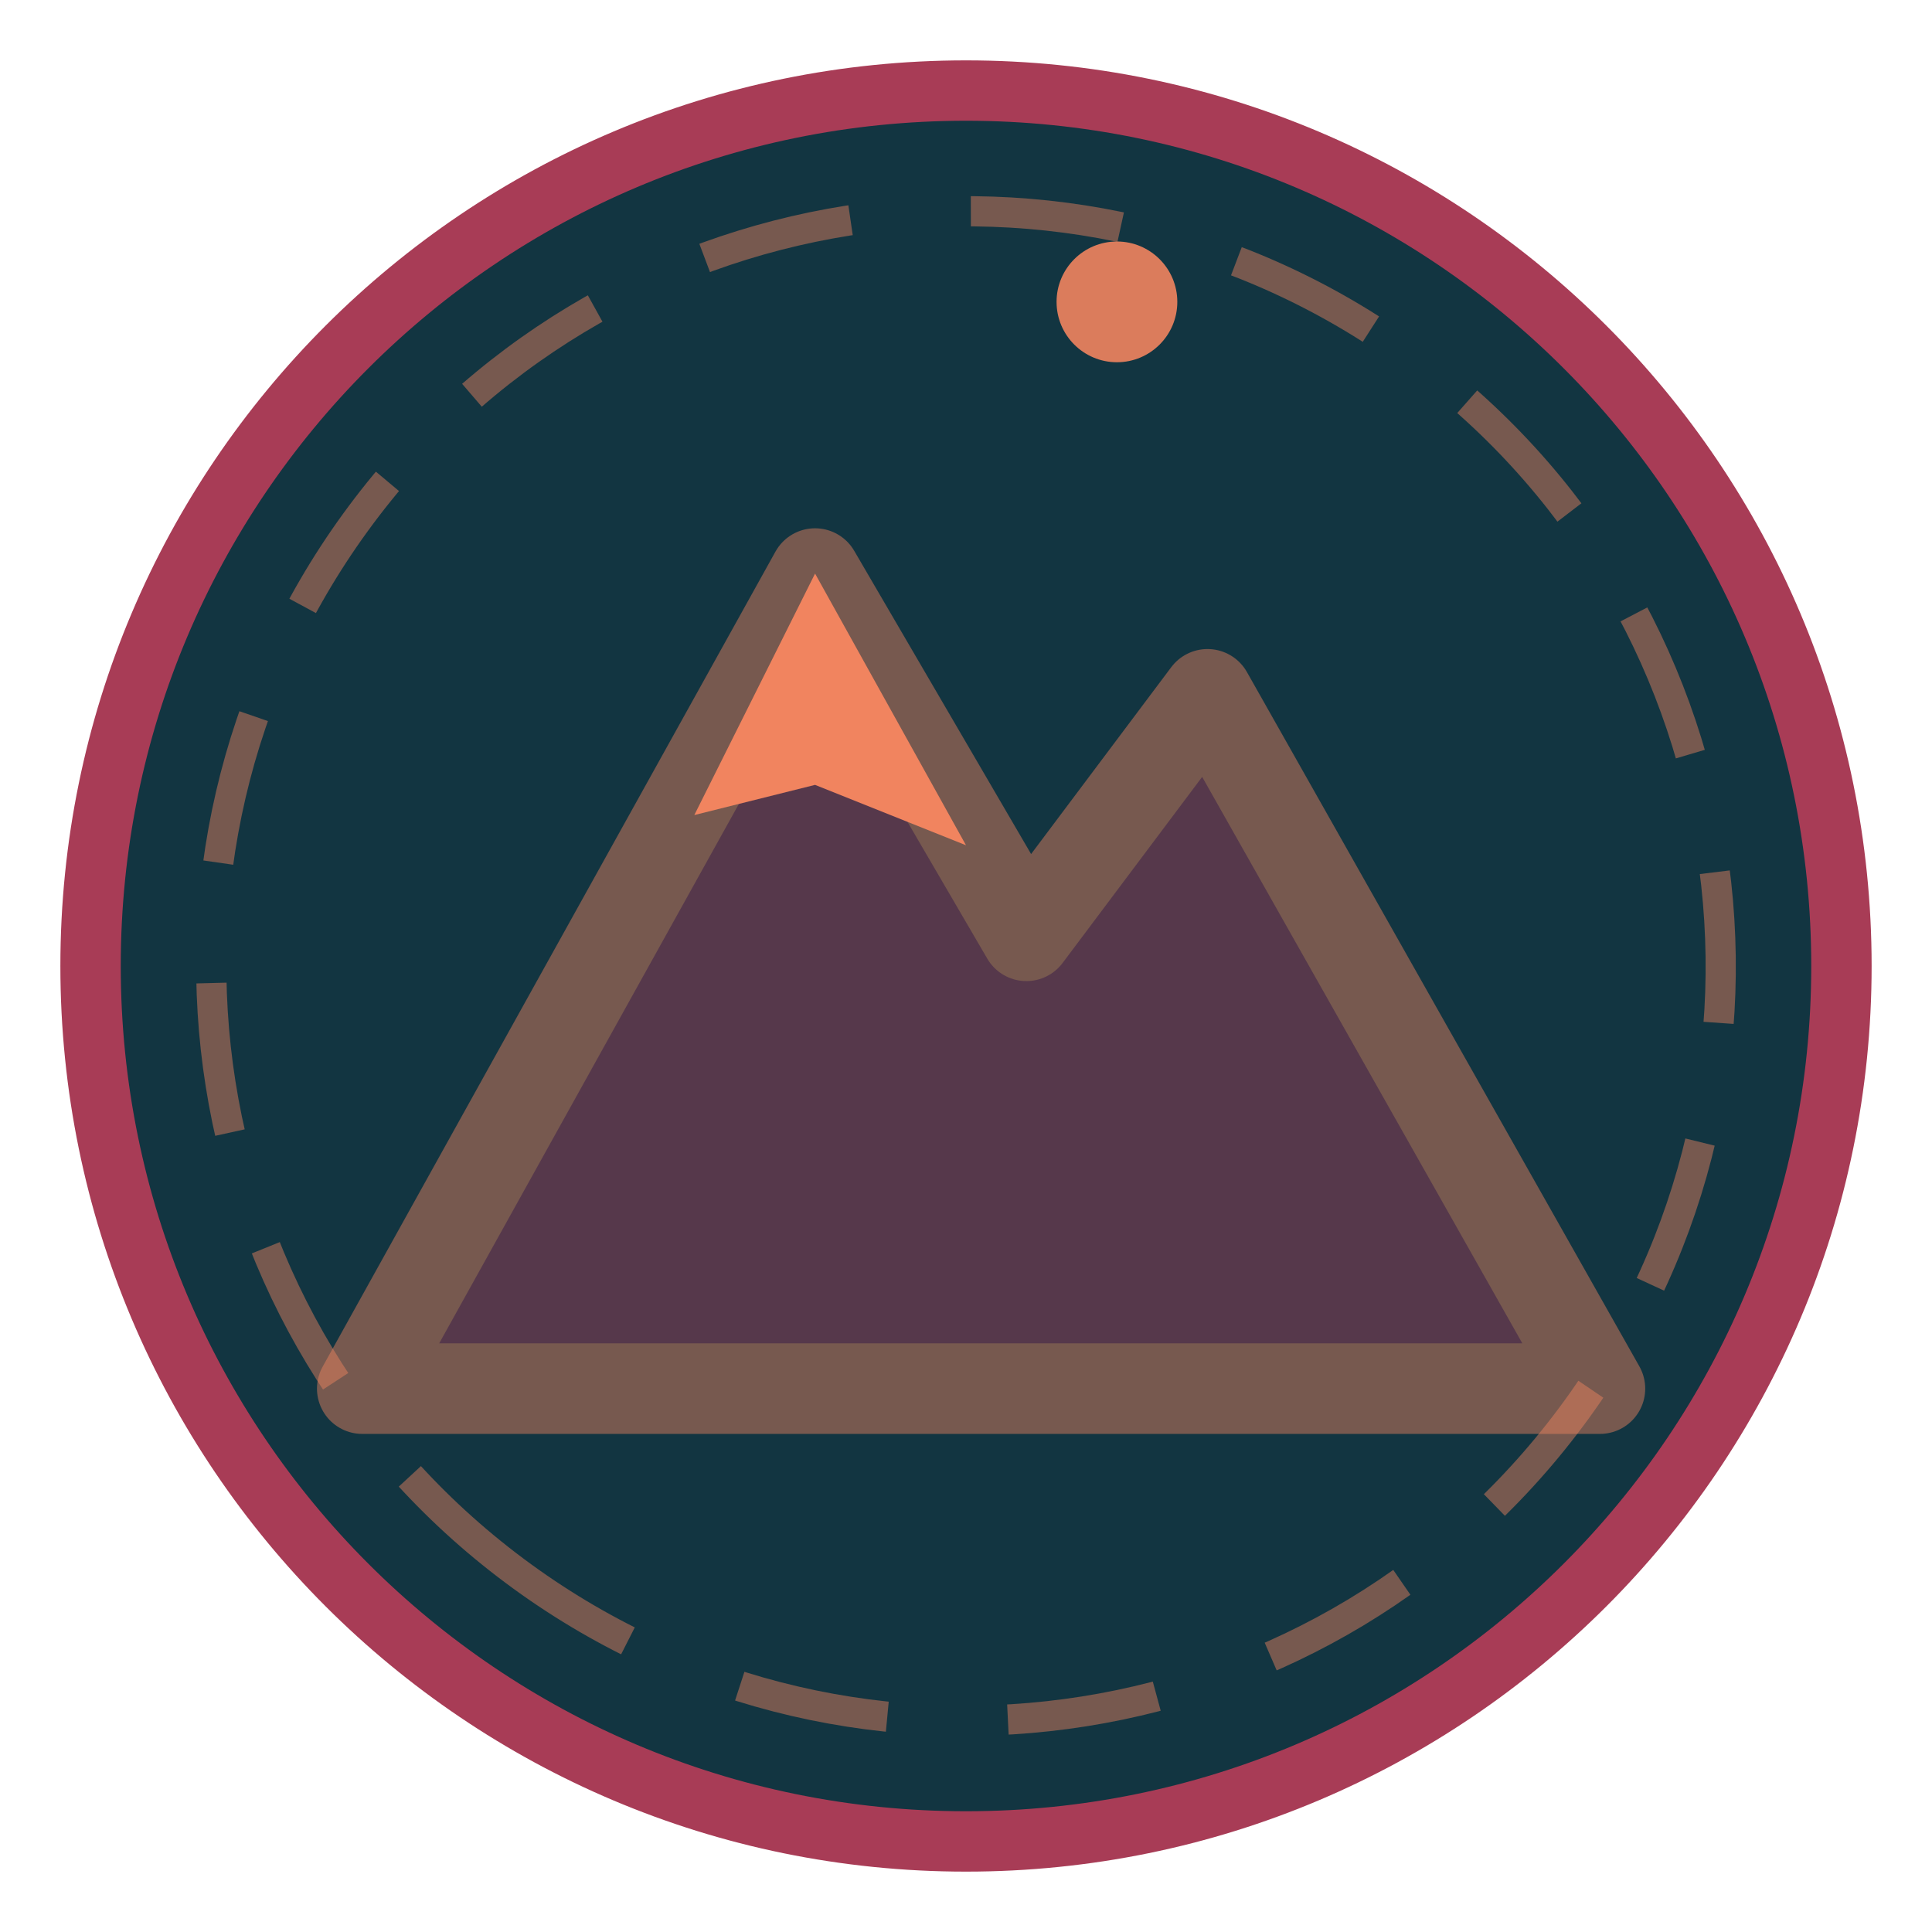
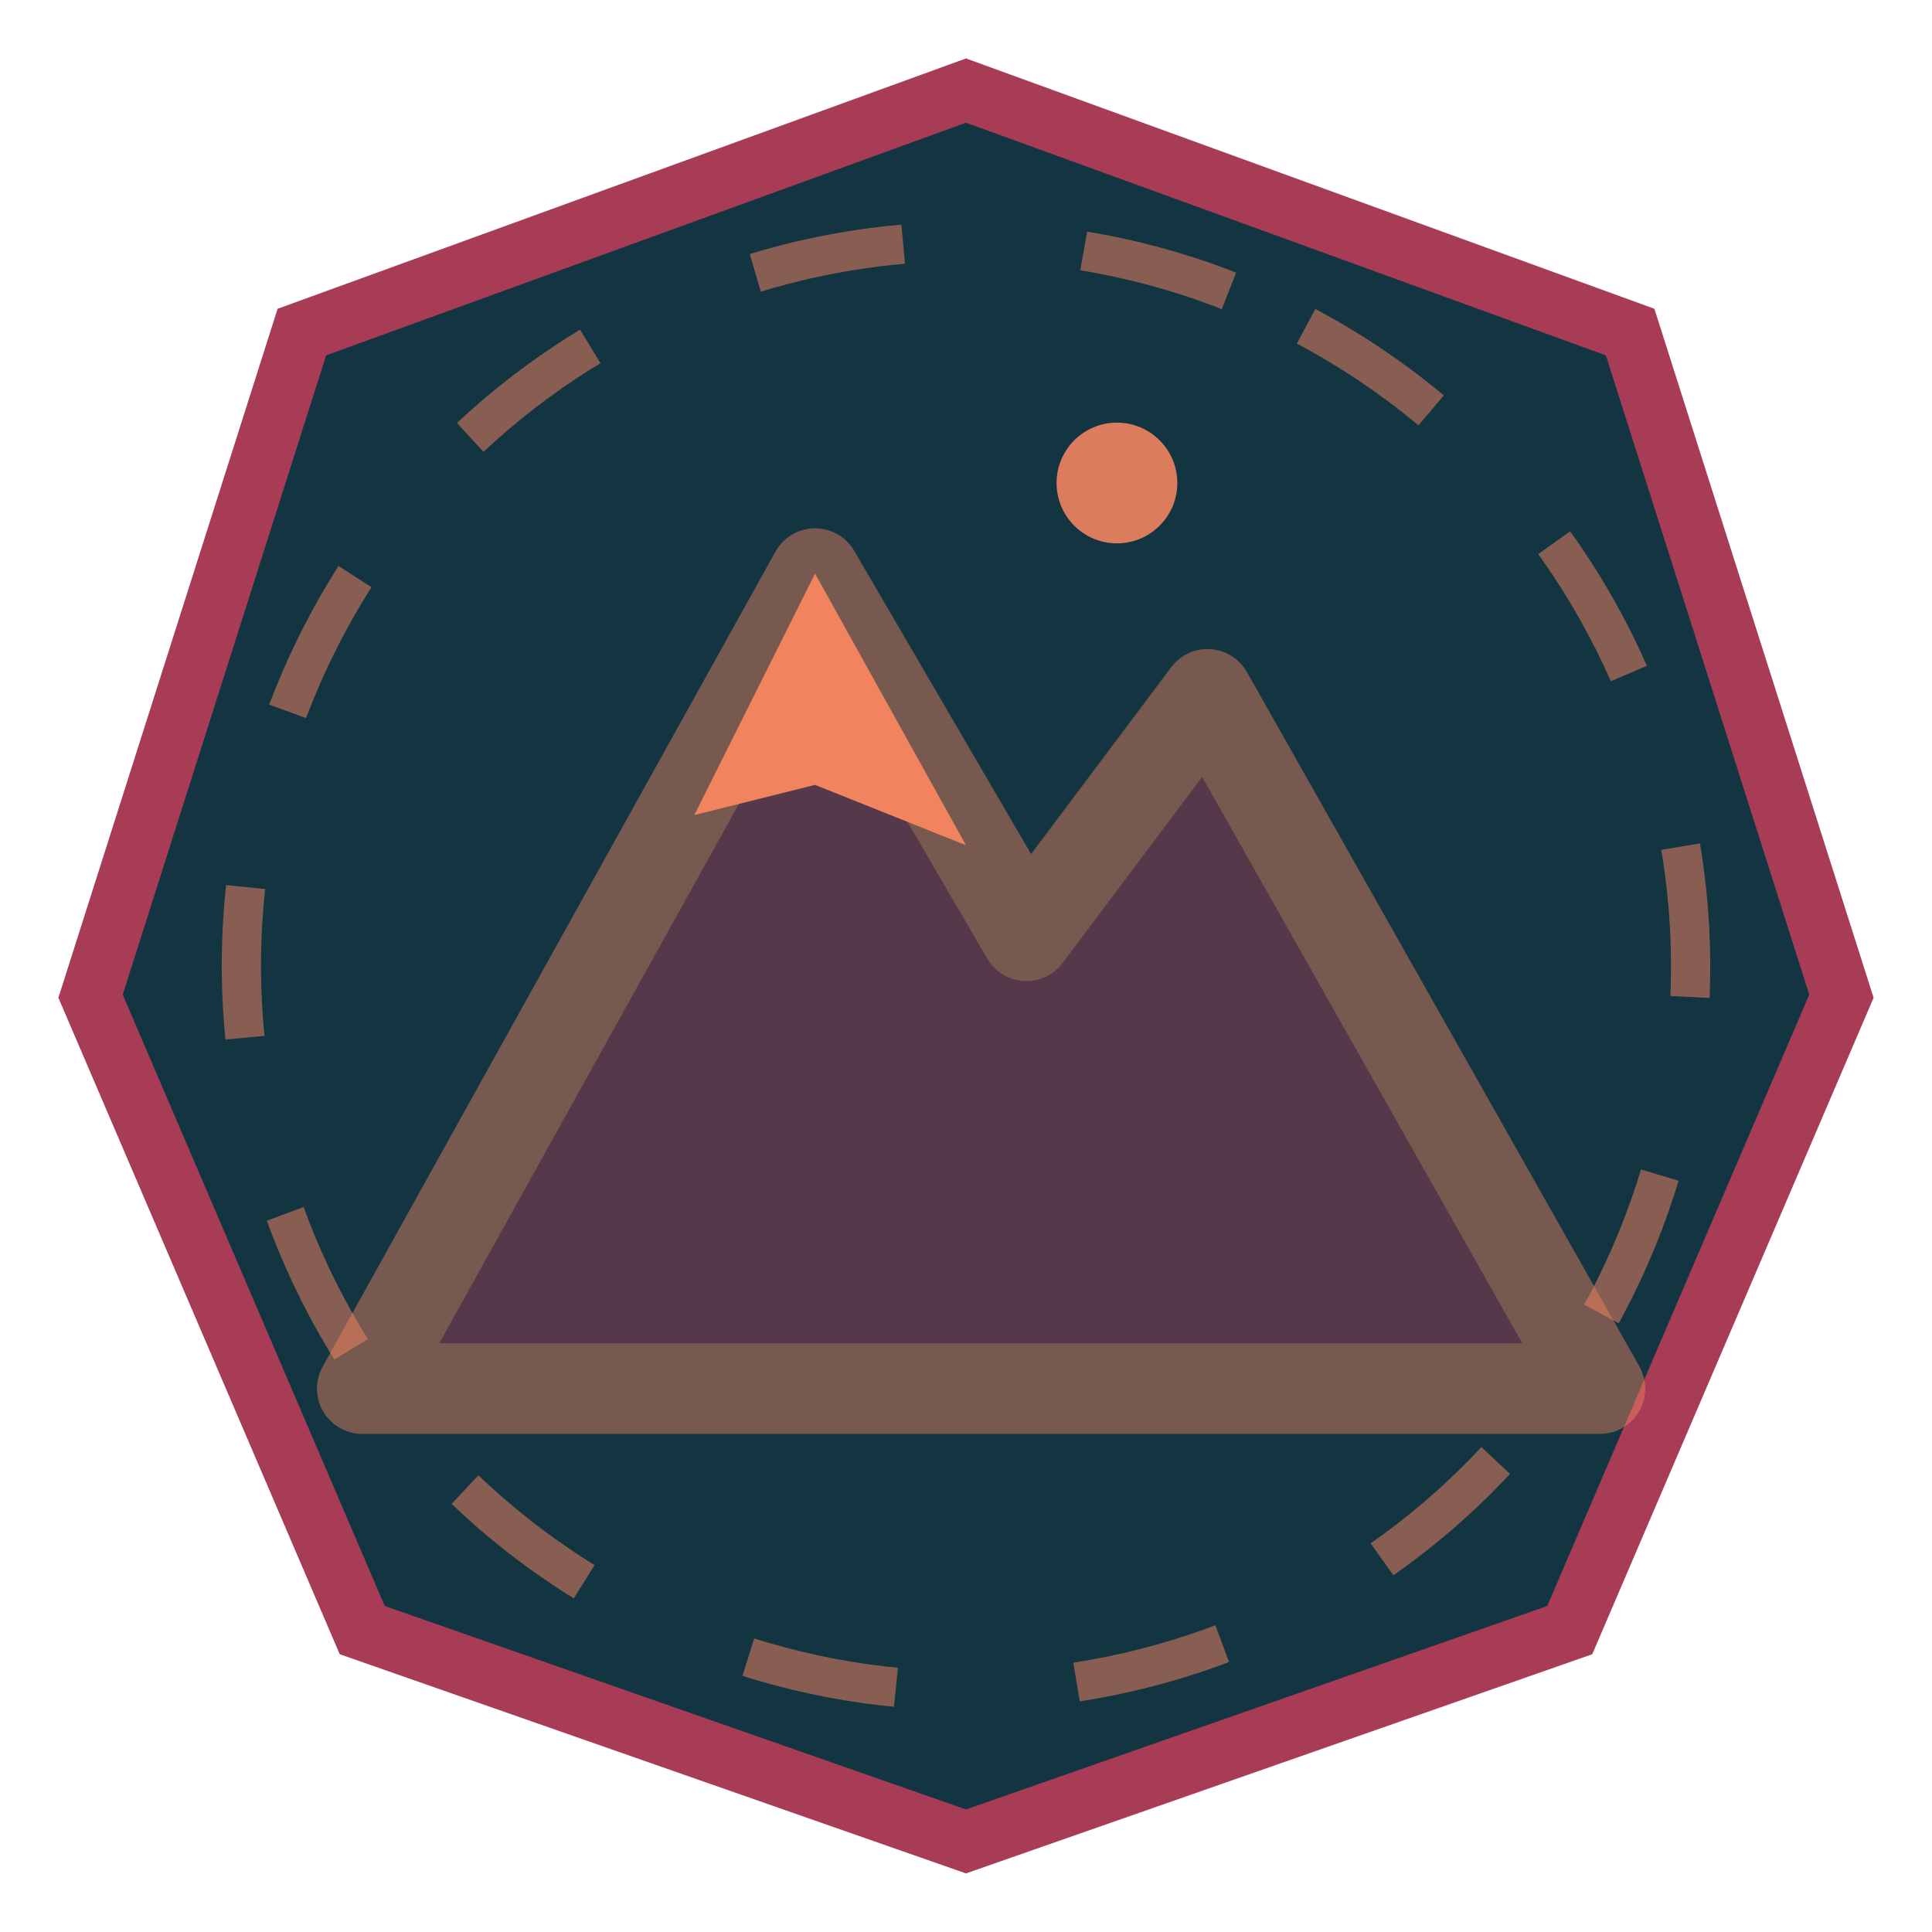
<svg xmlns="http://www.w3.org/2000/svg" viewBox="0 0 64 64">
  <defs>
-     <linearGradient id="badge-18" x1="8" y1="8" x2="56" y2="56">
+     <linearGradient id="badge-14" x1="8" y1="8" x2="56" y2="56">
      <stop stop-color="#123541" />
      <stop offset="1" stop-color="#061923" />
    </linearGradient>
  </defs>
-   <circle cx="32" cy="32" r="29" fill="url(#badge-18)" stroke="#a83c56" stroke-width="2" />
-   <circle cx="32" cy="32" r="25" fill="none" stroke="#f1845f" stroke-width="1" opacity=".45" stroke-dasharray="5 4" transform="rotate(126 32 32)" />
+   <path d="M32 3 54 11l7 22-9 21-20 7-20-7-9-21 7-22L32 3Z" fill="url(#badge-14)" stroke="#a83c56" stroke-width="2" />
+   <circle cx="32" cy="32" r="24" fill="none" stroke="#f1845f" stroke-width="1.3" opacity=".52" stroke-dasharray="5 6" transform="rotate(298 32 32)" />
  <path d="m12 46 15-27 7 12 6-8 13 23H12Z" fill="#a83c56" opacity=".45" stroke="#f1845f" stroke-width="3" stroke-linejoin="round" />
  <path d="m23 27 4-8 5 9-5-2-4 1Z" fill="#f1845f" />
-   <circle cx="37" cy="10" r="2" fill="#f1845f" opacity=".9" />
+   <circle cx="37" cy="16" r="2" fill="#f1845f" opacity=".9" />
</svg>
